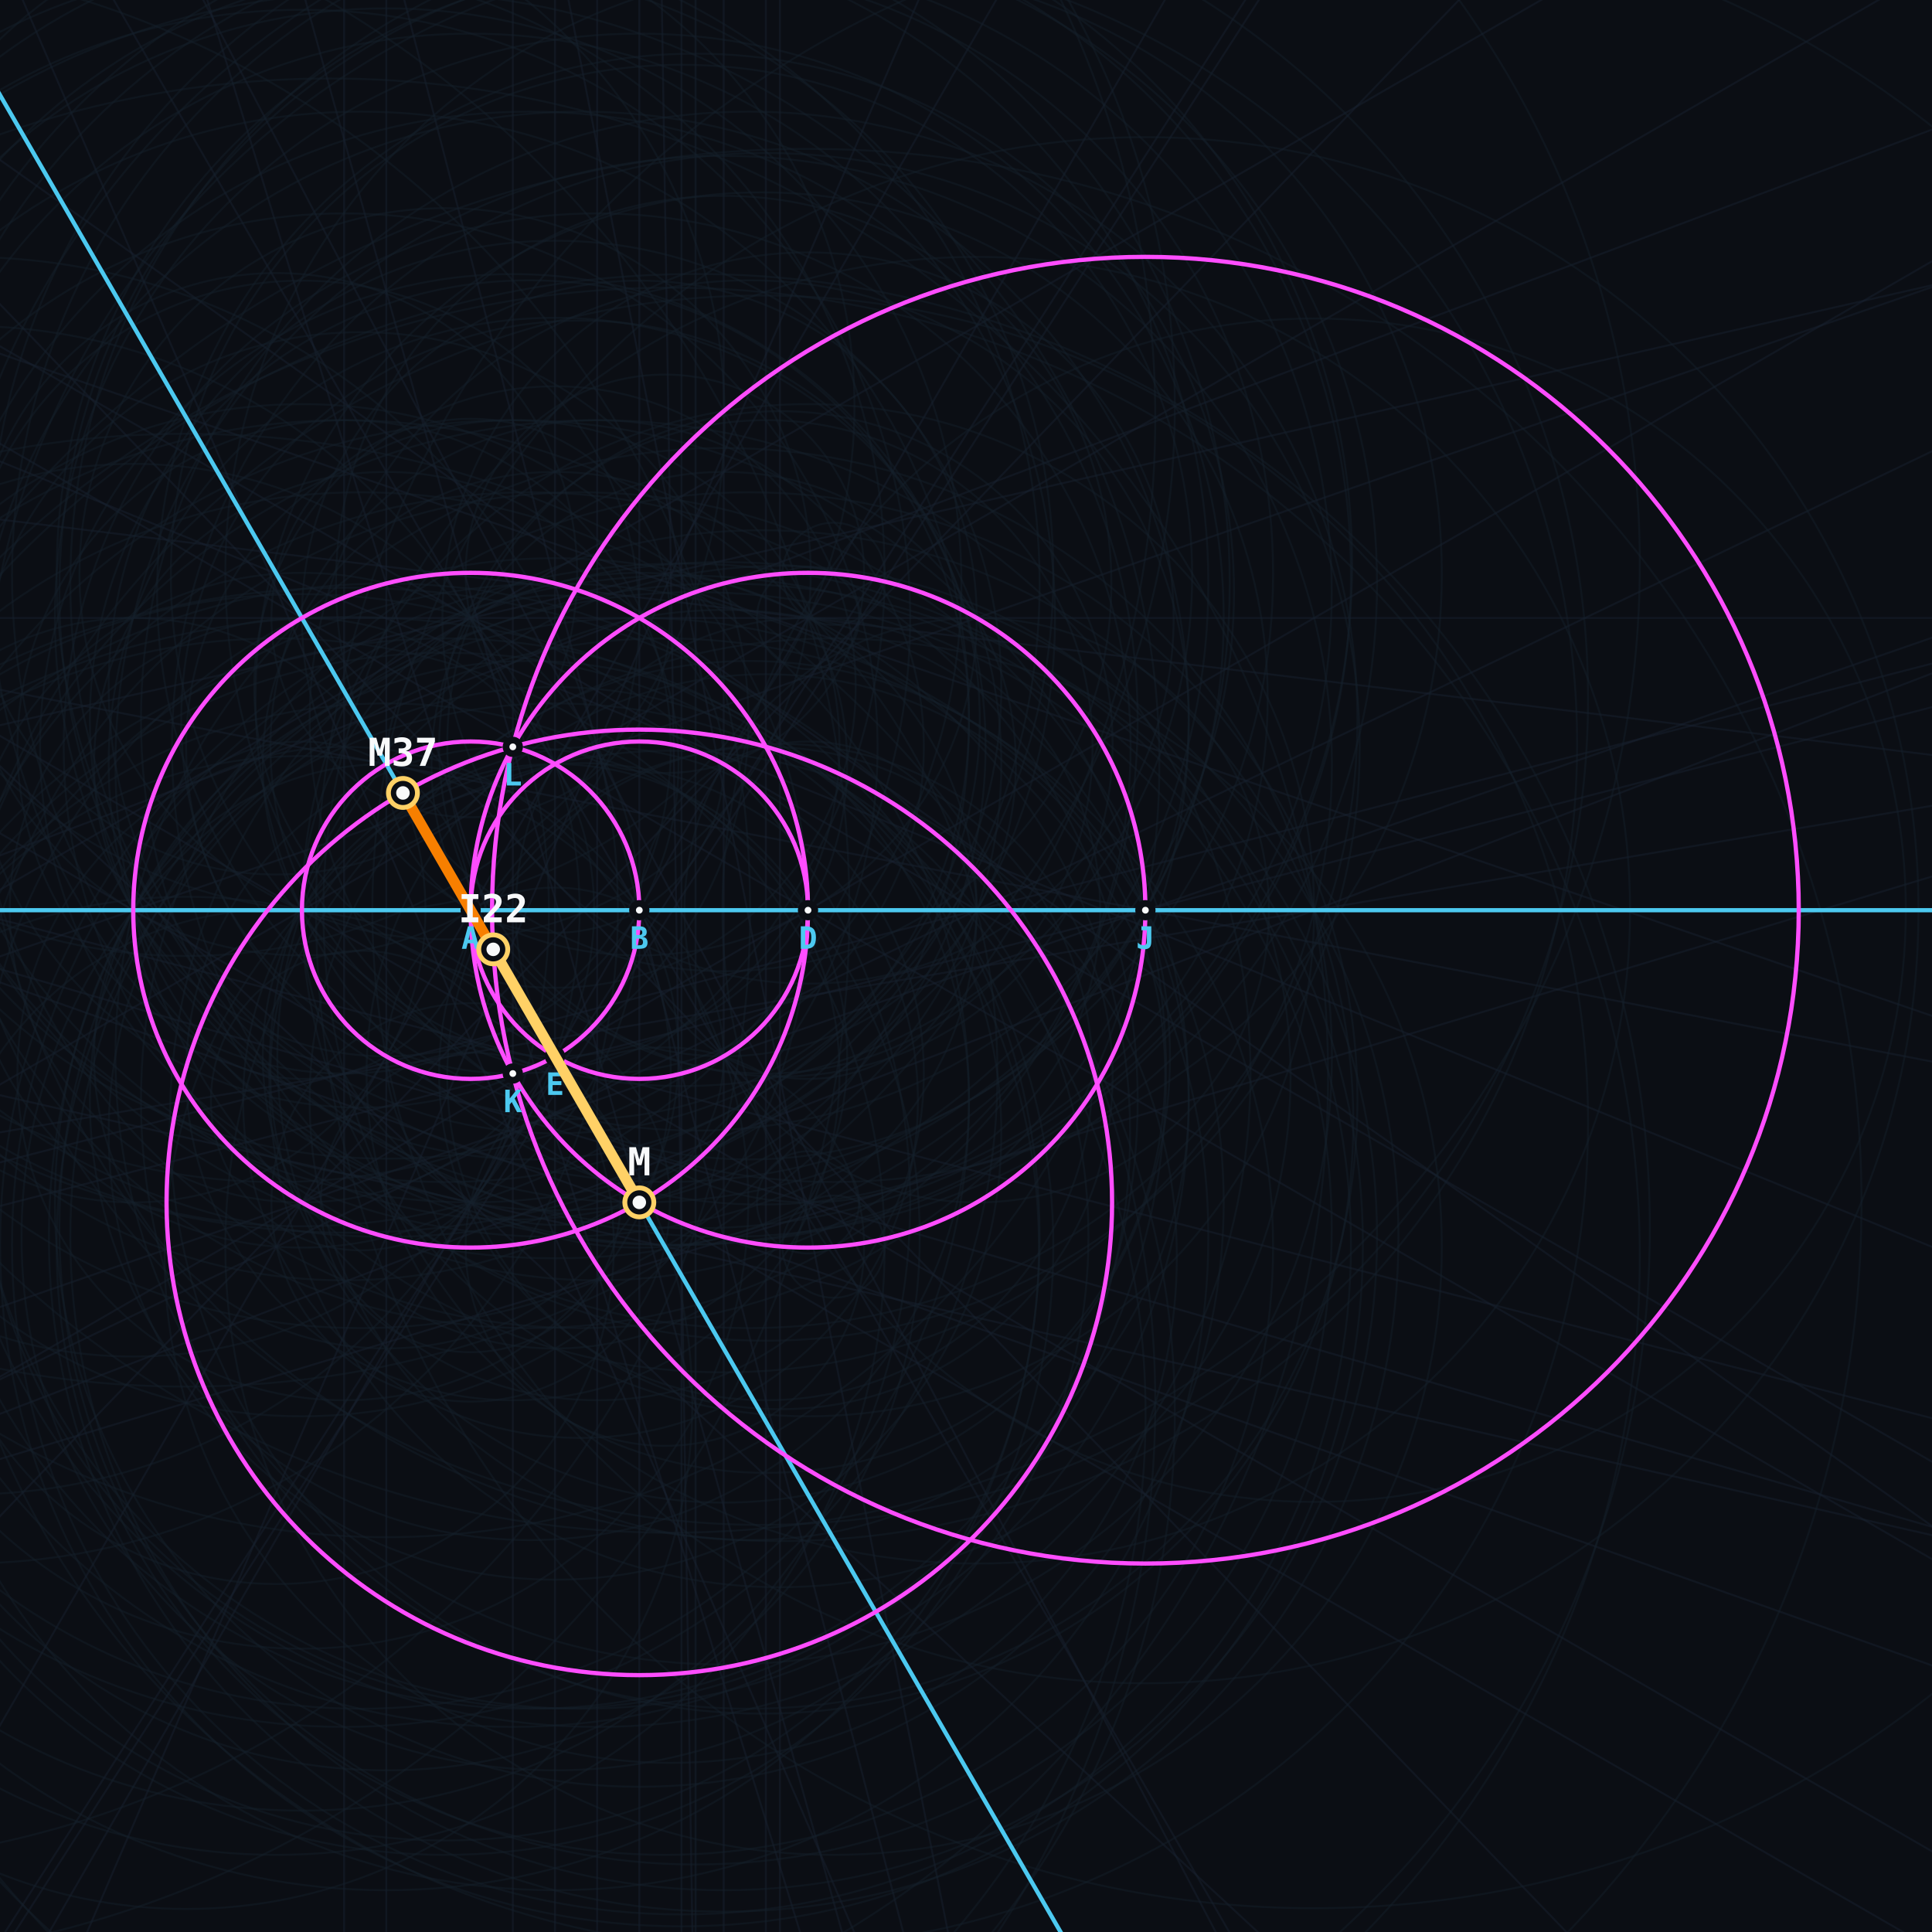
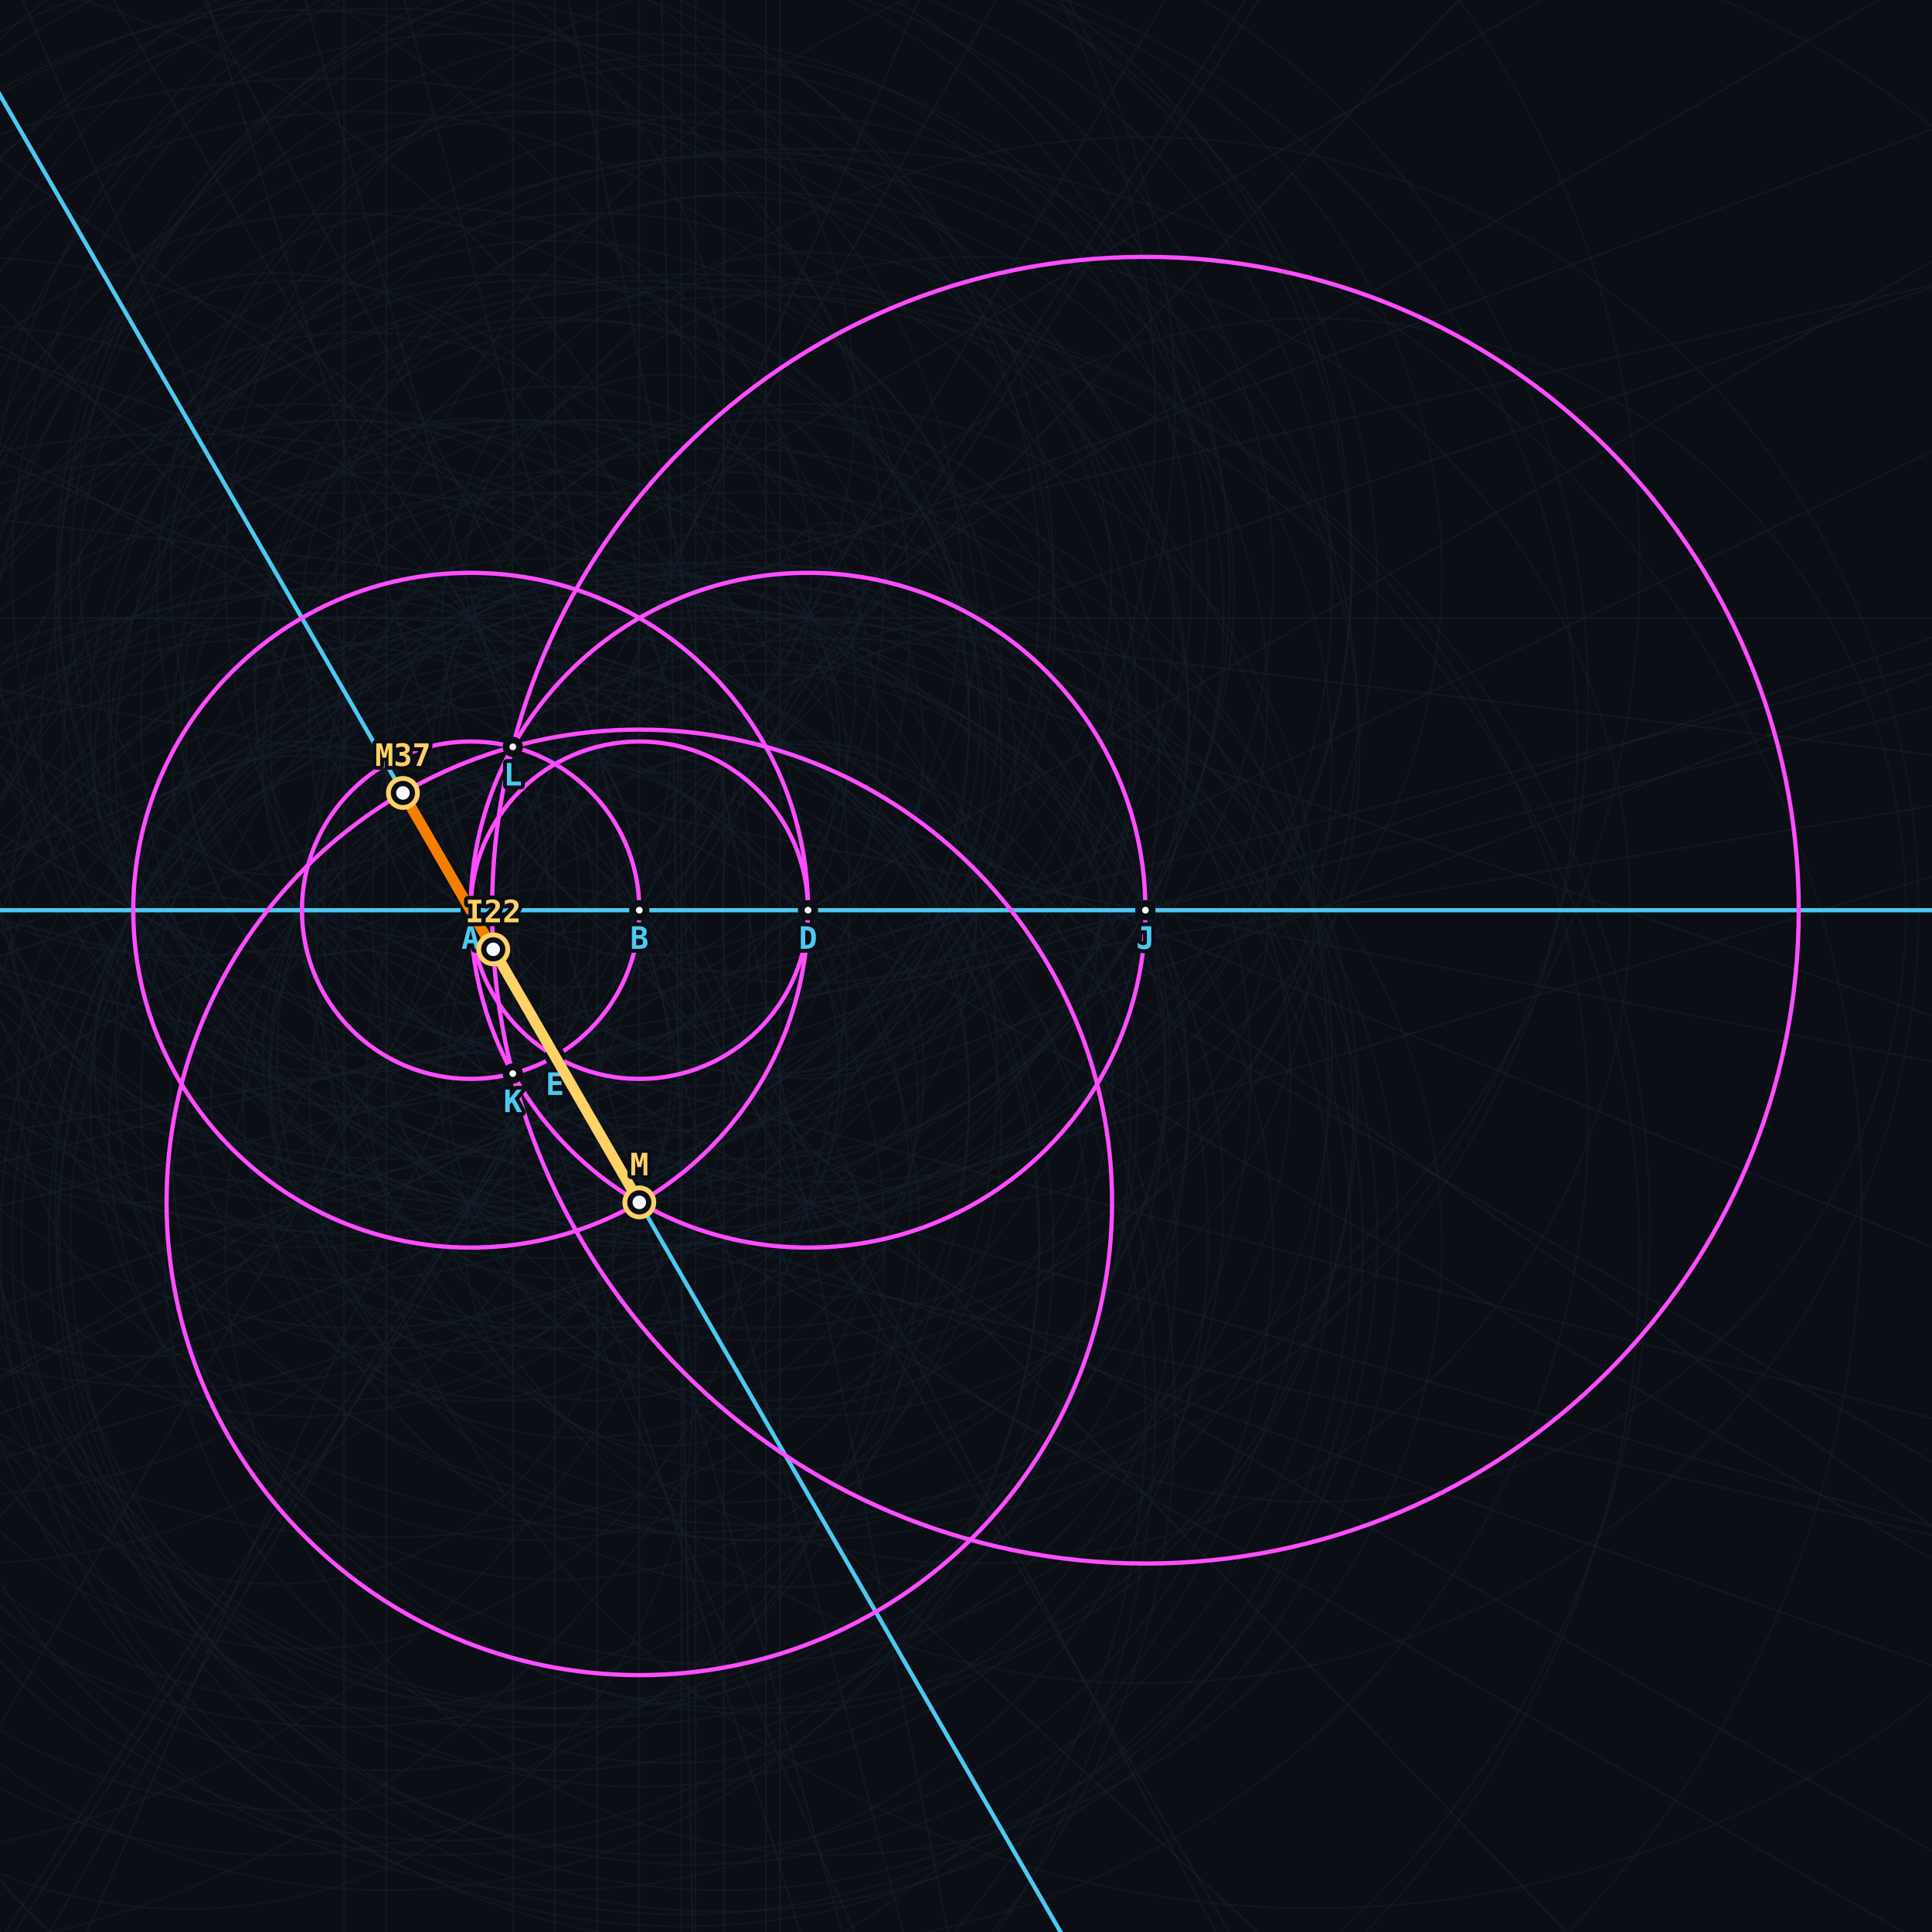
<svg xmlns="http://www.w3.org/2000/svg" viewBox="0 0 1000 1000" width="100%" height="100%" class="levels-svg">
  <defs>
    <clipPath id="sq-clip">
      <rect x="0" y="0" width="1000" height="1000" />
    </clipPath>
  </defs>
  <rect x="0" y="0" width="1000" height="1000" fill="#0b0e14" />
  <g clip-path="url(#sq-clip)">
    <line x1="-359.57" y1="1515.84" x2="890.43" y2="-649.22" stroke="#1a2332" stroke-width="1.0" stroke-opacity="0.45" />
    <line x1="934.08" y1="-573.61" x2="-315.92" y2="1591.46" stroke="#1a2332" stroke-width="1.0" stroke-opacity="0.45" />
    <line x1="934.08" y1="1515.84" x2="-315.92" y2="-649.22" stroke="#1a2332" stroke-width="1.0" stroke-opacity="0.45" />
    <line x1="-860.76" y1="-116.07" x2="1304.30" y2="1133.93" stroke="#1a2332" stroke-width="1.0" stroke-opacity="0.45" />
    <line x1="-860.76" y1="1058.31" x2="1304.30" y2="-191.69" stroke="#1a2332" stroke-width="1.0" stroke-opacity="0.45" />
    <line x1="1435.27" y1="-116.07" x2="-729.79" y2="1133.93" stroke="#1a2332" stroke-width="1.0" stroke-opacity="0.45" />
    <line x1="1435.27" y1="1058.31" x2="-729.79" y2="-191.69" stroke="#1a2332" stroke-width="1.0" stroke-opacity="0.45" />
    <line x1="287.26" y1="1721.12" x2="287.26" y2="-778.88" stroke="#1a2332" stroke-width="1.0" stroke-opacity="0.45" />
    <line x1="1359.25" y1="24.15" x2="-1003.03" y2="842.47" stroke="#1a2332" stroke-width="1.0" stroke-opacity="0.45" />
    <line x1="-948.08" y1="-116.07" x2="1216.98" y2="1133.93" stroke="#1a2332" stroke-width="1.0" stroke-opacity="0.45" />
    <line x1="199.94" y1="1721.12" x2="199.94" y2="-778.88" stroke="#1a2332" stroke-width="1.0" stroke-opacity="0.45" />
    <line x1="-831.08" y1="197.08" x2="1623.88" y2="669.54" stroke="#1a2332" stroke-width="1.0" stroke-opacity="0.45" />
    <line x1="1639.45" y1="200.89" x2="-781.16" y2="825.89" stroke="#1a2332" stroke-width="1.0" stroke-opacity="0.45" />
    <line x1="265.43" y1="1721.12" x2="265.43" y2="-778.88" stroke="#1a2332" stroke-width="1.0" stroke-opacity="0.45" />
    <line x1="-36.35" y1="-699.94" x2="632.69" y2="1708.87" stroke="#1a2332" stroke-width="1.0" stroke-opacity="0.45" />
    <line x1="330.91" y1="1721.12" x2="330.91" y2="-778.88" stroke="#1a2332" stroke-width="1.0" stroke-opacity="0.45" />
    <line x1="1493.60" y1="319.88" x2="-1006.40" y2="319.88" stroke="#1a2332" stroke-width="1.0" stroke-opacity="0.45" />
    <line x1="-601.29" y1="-467.41" x2="1132.15" y2="1334.03" stroke="#1a2332" stroke-width="1.0" stroke-opacity="0.45" />
    <line x1="1446.57" y1="175.38" x2="-915.71" y2="993.70" stroke="#1a2332" stroke-width="1.0" stroke-opacity="0.45" />
    <line x1="-601.29" y1="1409.65" x2="1132.15" y2="-391.80" stroke="#1a2332" stroke-width="1.0" stroke-opacity="0.45" />
    <line x1="-642.47" y1="-191.69" x2="1522.59" y2="1058.31" stroke="#1a2332" stroke-width="1.0" stroke-opacity="0.45" />
    <line x1="1552.14" y1="200.89" x2="-868.48" y2="825.89" stroke="#1a2332" stroke-width="1.0" stroke-opacity="0.45" />
    <line x1="178.11" y1="1721.12" x2="178.11" y2="-778.88" stroke="#1a2332" stroke-width="1.0" stroke-opacity="0.45" />
    <line x1="-261.42" y1="-634.81" x2="726.79" y2="1661.59" stroke="#1a2332" stroke-width="1.0" stroke-opacity="0.45" />
    <line x1="18.41" y1="-739.19" x2="643.41" y2="1681.42" stroke="#1a2332" stroke-width="1.0" stroke-opacity="0.45" />
    <line x1="374.57" y1="1721.12" x2="374.57" y2="-778.88" stroke="#1a2332" stroke-width="1.0" stroke-opacity="0.45" />
    <line x1="1450.79" y1="-102.30" x2="-889.50" y2="776.93" stroke="#1a2332" stroke-width="1.0" stroke-opacity="0.45" />
    <line x1="1512.66" y1="911.36" x2="-924.93" y2="356.24" stroke="#1a2332" stroke-width="1.0" stroke-opacity="0.45" />
    <line x1="1131.88" y1="1445.76" x2="-701.57" y2="-253.78" stroke="#1a2332" stroke-width="1.0" stroke-opacity="0.45" />
    <line x1="1512.66" y1="30.87" x2="-924.93" y2="586.00" stroke="#1a2332" stroke-width="1.0" stroke-opacity="0.45" />
    <line x1="1195.16" y1="-229.50" x2="-969.91" y2="1020.50" stroke="#1a2332" stroke-width="1.0" stroke-opacity="0.45" />
    <line x1="-1064.94" y1="200.89" x2="1355.67" y2="825.89" stroke="#1a2332" stroke-width="1.0" stroke-opacity="0.45" />
    <line x1="309.08" y1="1721.12" x2="309.08" y2="-778.88" stroke="#1a2332" stroke-width="1.0" stroke-opacity="0.45" />
    <line x1="748.62" y1="-634.81" x2="-239.59" y2="1661.59" stroke="#1a2332" stroke-width="1.0" stroke-opacity="0.45" />
    <line x1="-123.04" y1="-750.69" x2="610.24" y2="1639.35" stroke="#1a2332" stroke-width="1.0" stroke-opacity="0.45" />
    <line x1="1373.12" y1="797.08" x2="-942.80" y2="-144.48" stroke="#1a2332" stroke-width="1.0" stroke-opacity="0.45" />
    <line x1="1348.50" y1="66.17" x2="-904.97" y2="1148.70" stroke="#1a2332" stroke-width="1.0" stroke-opacity="0.45" />
    <line x1="-231.76" y1="-643.06" x2="928.63" y2="1571.32" stroke="#1a2332" stroke-width="1.0" stroke-opacity="0.45" />
    <line x1="396.40" y1="1721.12" x2="396.40" y2="-778.88" stroke="#1a2332" stroke-width="1.0" stroke-opacity="0.45" />
    <line x1="988.56" y1="-536.06" x2="-361.78" y2="1567.88" stroke="#1a2332" stroke-width="1.0" stroke-opacity="0.45" />
    <line x1="1565.12" y1="459.66" x2="-916.51" y2="157.20" stroke="#1a2332" stroke-width="1.0" stroke-opacity="0.45" />
    <line x1="1357.24" y1="893.42" x2="-1044.68" y2="200.05" stroke="#1a2332" stroke-width="1.0" stroke-opacity="0.45" />
    <line x1="-1051.34" y1="136.77" x2="1305.69" y2="970.11" stroke="#1a2332" stroke-width="1.0" stroke-opacity="0.45" />
    <line x1="360.02" y1="1721.12" x2="360.02" y2="-778.88" stroke="#1a2332" stroke-width="1.0" stroke-opacity="0.45" />
    <line x1="1410.67" y1="666.56" x2="-954.28" y2="-143.98" stroke="#1a2332" stroke-width="1.0" stroke-opacity="0.45" />
    <line x1="1418.55" y1="327.47" x2="-975.02" y2="1049.16" stroke="#1a2332" stroke-width="1.0" stroke-opacity="0.45" />
    <line x1="330.19" y1="-781.79" x2="369.72" y2="1717.90" stroke="#1a2332" stroke-width="1.0" stroke-opacity="0.45" />
    <line x1="352.74" y1="1721.12" x2="352.74" y2="-778.88" stroke="#1a2332" stroke-width="1.0" stroke-opacity="0.45" />
    <line x1="137.33" y1="-799.04" x2="619.09" y2="1654.10" stroke="#1a2332" stroke-width="1.0" stroke-opacity="0.45" />
    <line x1="403.68" y1="1721.12" x2="403.68" y2="-778.88" stroke="#1a2332" stroke-width="1.0" stroke-opacity="0.45" />
    <line x1="968.65" y1="-492.53" x2="-384.66" y2="1609.51" stroke="#1a2332" stroke-width="1.0" stroke-opacity="0.45" />
    <line x1="1307.88" y1="1007.58" x2="-733.37" y2="-435.80" stroke="#1a2332" stroke-width="1.0" stroke-opacity="0.45" />
    <line x1="-630.02" y1="973.27" x2="1704.39" y2="78.57" stroke="#1a2332" stroke-width="1.0" stroke-opacity="0.45" />
    <line x1="1658.02" y1="305.83" x2="-807.01" y2="722.50" stroke="#1a2332" stroke-width="1.0" stroke-opacity="0.45" />
    <circle cx="156.28" cy="471.12" r="87.32" fill="none" stroke="#161f2c" stroke-width="1.0" stroke-opacity="0.45" />
    <circle cx="287.26" cy="546.73" r="87.32" fill="none" stroke="#161f2c" stroke-width="1.0" stroke-opacity="0.45" />
    <circle cx="287.26" cy="395.50" r="87.32" fill="none" stroke="#161f2c" stroke-width="1.0" stroke-opacity="0.45" />
    <circle cx="330.91" cy="471.12" r="174.63" fill="none" stroke="#161f2c" stroke-width="1.0" stroke-opacity="0.45" />
    <circle cx="156.28" cy="471.12" r="174.63" fill="none" stroke="#161f2c" stroke-width="1.0" stroke-opacity="0.45" />
    <circle cx="418.23" cy="471.12" r="87.32" fill="none" stroke="#161f2c" stroke-width="1.0" stroke-opacity="0.45" />
    <circle cx="156.28" cy="471.12" r="261.95" fill="none" stroke="#161f2c" stroke-width="1.0" stroke-opacity="0.45" />
    <circle cx="418.23" cy="471.12" r="261.95" fill="none" stroke="#161f2c" stroke-width="1.0" stroke-opacity="0.45" />
    <circle cx="156.28" cy="471.12" r="151.24" fill="none" stroke="#161f2c" stroke-width="1.0" stroke-opacity="0.45" />
    <circle cx="287.26" cy="546.73" r="151.24" fill="none" stroke="#161f2c" stroke-width="1.0" stroke-opacity="0.45" />
    <circle cx="287.26" cy="395.50" r="151.24" fill="none" stroke="#161f2c" stroke-width="1.0" stroke-opacity="0.45" />
    <circle cx="418.23" cy="471.12" r="151.24" fill="none" stroke="#161f2c" stroke-width="1.0" stroke-opacity="0.45" />
    <circle cx="287.26" cy="395.50" r="231.02" fill="none" stroke="#161f2c" stroke-width="1.0" stroke-opacity="0.45" />
    <circle cx="68.97" cy="471.12" r="231.02" fill="none" stroke="#161f2c" stroke-width="1.0" stroke-opacity="0.45" />
    <circle cx="68.97" cy="471.12" r="151.24" fill="none" stroke="#161f2c" stroke-width="1.0" stroke-opacity="0.45" />
    <circle cx="199.94" cy="546.73" r="151.24" fill="none" stroke="#161f2c" stroke-width="1.0" stroke-opacity="0.45" />
    <circle cx="199.94" cy="395.50" r="151.24" fill="none" stroke="#161f2c" stroke-width="1.0" stroke-opacity="0.45" />
    <circle cx="199.94" cy="395.50" r="400.13" fill="none" stroke="#161f2c" stroke-width="1.0" stroke-opacity="0.45" />
    <circle cx="592.86" cy="471.12" r="400.13" fill="none" stroke="#161f2c" stroke-width="1.0" stroke-opacity="0.45" />
    <circle cx="265.43" cy="555.66" r="338.17" fill="none" stroke="#161f2c" stroke-width="1.0" stroke-opacity="0.45" />
    <circle cx="265.43" cy="555.66" r="169.09" fill="none" stroke="#161f2c" stroke-width="1.0" stroke-opacity="0.45" />
    <circle cx="265.43" cy="386.57" r="169.09" fill="none" stroke="#161f2c" stroke-width="1.0" stroke-opacity="0.45" />
    <circle cx="265.43" cy="386.57" r="244.70" fill="none" stroke="#161f2c" stroke-width="1.0" stroke-opacity="0.45" />
    <circle cx="330.91" cy="622.35" r="302.47" fill="none" stroke="#161f2c" stroke-width="1.0" stroke-opacity="0.45" />
    <circle cx="330.91" cy="319.88" r="302.47" fill="none" stroke="#161f2c" stroke-width="1.0" stroke-opacity="0.45" />
    <circle cx="330.91" cy="319.88" r="174.63" fill="none" stroke="#161f2c" stroke-width="1.0" stroke-opacity="0.45" />
    <circle cx="156.28" cy="319.88" r="174.63" fill="none" stroke="#161f2c" stroke-width="1.0" stroke-opacity="0.45" />
    <circle cx="156.28" cy="319.88" r="314.82" fill="none" stroke="#161f2c" stroke-width="1.0" stroke-opacity="0.45" />
    <circle cx="374.57" cy="546.73" r="314.82" fill="none" stroke="#161f2c" stroke-width="1.0" stroke-opacity="0.45" />
    <circle cx="374.57" cy="546.73" r="231.02" fill="none" stroke="#161f2c" stroke-width="1.0" stroke-opacity="0.45" />
    <circle cx="156.28" cy="622.35" r="231.02" fill="none" stroke="#161f2c" stroke-width="1.0" stroke-opacity="0.45" />
    <circle cx="156.28" cy="622.35" r="314.82" fill="none" stroke="#161f2c" stroke-width="1.0" stroke-opacity="0.45" />
    <circle cx="374.57" cy="395.50" r="314.82" fill="none" stroke="#161f2c" stroke-width="1.0" stroke-opacity="0.45" />
    <circle cx="374.57" cy="395.50" r="151.24" fill="none" stroke="#161f2c" stroke-width="1.0" stroke-opacity="0.45" />
    <circle cx="505.55" cy="471.12" r="151.24" fill="none" stroke="#161f2c" stroke-width="1.0" stroke-opacity="0.45" />
    <circle cx="505.55" cy="471.12" r="338.17" fill="none" stroke="#161f2c" stroke-width="1.0" stroke-opacity="0.45" />
    <circle cx="178.11" cy="555.66" r="338.17" fill="none" stroke="#161f2c" stroke-width="1.0" stroke-opacity="0.45" />
    <circle cx="178.11" cy="555.66" r="169.09" fill="none" stroke="#161f2c" stroke-width="1.0" stroke-opacity="0.45" />
    <circle cx="178.11" cy="386.57" r="169.09" fill="none" stroke="#161f2c" stroke-width="1.0" stroke-opacity="0.45" />
    <circle cx="178.11" cy="386.57" r="276.12" fill="none" stroke="#161f2c" stroke-width="1.0" stroke-opacity="0.45" />
    <circle cx="287.26" cy="640.20" r="276.12" fill="none" stroke="#161f2c" stroke-width="1.0" stroke-opacity="0.45" />
    <circle cx="287.26" cy="640.20" r="338.17" fill="none" stroke="#161f2c" stroke-width="1.0" stroke-opacity="0.45" />
    <circle cx="287.26" cy="302.03" r="338.17" fill="none" stroke="#161f2c" stroke-width="1.0" stroke-opacity="0.45" />
    <circle cx="287.26" cy="302.03" r="349.26" fill="none" stroke="#161f2c" stroke-width="1.0" stroke-opacity="0.45" />
    <circle cx="374.57" cy="640.20" r="349.26" fill="none" stroke="#161f2c" stroke-width="1.0" stroke-opacity="0.45" />
    <circle cx="374.57" cy="640.20" r="338.17" fill="none" stroke="#161f2c" stroke-width="1.0" stroke-opacity="0.45" />
    <circle cx="374.57" cy="302.03" r="338.17" fill="none" stroke="#161f2c" stroke-width="1.0" stroke-opacity="0.45" />
    <circle cx="374.57" cy="302.03" r="200.67" fill="none" stroke="#161f2c" stroke-width="1.0" stroke-opacity="0.45" />
    <circle cx="186.72" cy="372.60" r="200.67" fill="none" stroke="#161f2c" stroke-width="1.0" stroke-opacity="0.45" />
    <circle cx="186.72" cy="372.60" r="314.82" fill="none" stroke="#161f2c" stroke-width="1.0" stroke-opacity="0.45" />
    <circle cx="344.13" cy="645.25" r="314.82" fill="none" stroke="#161f2c" stroke-width="1.0" stroke-opacity="0.45" />
    <circle cx="344.13" cy="645.25" r="103.11" fill="none" stroke="#161f2c" stroke-width="1.0" stroke-opacity="0.45" />
    <circle cx="243.60" cy="622.35" r="103.11" fill="none" stroke="#161f2c" stroke-width="1.0" stroke-opacity="0.45" />
    <circle cx="243.60" cy="622.35" r="77.55" fill="none" stroke="#161f2c" stroke-width="1.0" stroke-opacity="0.45" />
    <circle cx="186.72" cy="569.63" r="77.55" fill="none" stroke="#161f2c" stroke-width="1.0" stroke-opacity="0.45" />
    <circle cx="186.72" cy="569.63" r="314.82" fill="none" stroke="#161f2c" stroke-width="1.0" stroke-opacity="0.45" />
    <circle cx="344.13" cy="296.99" r="314.82" fill="none" stroke="#161f2c" stroke-width="1.0" stroke-opacity="0.45" />
    <circle cx="344.13" cy="296.99" r="103.11" fill="none" stroke="#161f2c" stroke-width="1.0" stroke-opacity="0.45" />
    <circle cx="243.60" cy="319.88" r="103.11" fill="none" stroke="#161f2c" stroke-width="1.0" stroke-opacity="0.45" />
    <circle cx="243.60" cy="319.88" r="302.47" fill="none" stroke="#161f2c" stroke-width="1.0" stroke-opacity="0.45" />
    <circle cx="-18.35" cy="471.12" r="302.47" fill="none" stroke="#161f2c" stroke-width="1.0" stroke-opacity="0.45" />
    <circle cx="-18.35" cy="471.12" r="338.17" fill="none" stroke="#161f2c" stroke-width="1.0" stroke-opacity="0.45" />
    <circle cx="309.08" cy="555.66" r="338.17" fill="none" stroke="#161f2c" stroke-width="1.0" stroke-opacity="0.45" />
    <circle cx="309.08" cy="555.66" r="169.09" fill="none" stroke="#161f2c" stroke-width="1.0" stroke-opacity="0.45" />
    <circle cx="309.08" cy="386.57" r="169.09" fill="none" stroke="#161f2c" stroke-width="1.0" stroke-opacity="0.45" />
    <circle cx="309.08" cy="386.57" r="276.12" fill="none" stroke="#161f2c" stroke-width="1.0" stroke-opacity="0.45" />
    <circle cx="199.94" cy="640.20" r="276.12" fill="none" stroke="#161f2c" stroke-width="1.0" stroke-opacity="0.45" />
    <circle cx="199.94" cy="640.20" r="338.17" fill="none" stroke="#161f2c" stroke-width="1.0" stroke-opacity="0.45" />
    <circle cx="199.94" cy="302.03" r="338.17" fill="none" stroke="#161f2c" stroke-width="1.0" stroke-opacity="0.45" />
    <circle cx="199.94" cy="302.03" r="297.69" fill="none" stroke="#161f2c" stroke-width="1.0" stroke-opacity="0.45" />
    <circle cx="287.26" cy="586.62" r="297.69" fill="none" stroke="#161f2c" stroke-width="1.0" stroke-opacity="0.45" />
    <circle cx="287.26" cy="586.62" r="231.02" fill="none" stroke="#161f2c" stroke-width="1.0" stroke-opacity="0.45" />
    <circle cx="287.26" cy="355.61" r="231.02" fill="none" stroke="#161f2c" stroke-width="1.0" stroke-opacity="0.45" />
    <circle cx="287.26" cy="355.61" r="155.65" fill="none" stroke="#161f2c" stroke-width="1.0" stroke-opacity="0.45" />
    <circle cx="143.06" cy="296.99" r="155.65" fill="none" stroke="#161f2c" stroke-width="1.0" stroke-opacity="0.45" />
    <circle cx="143.06" cy="296.99" r="314.82" fill="none" stroke="#161f2c" stroke-width="1.0" stroke-opacity="0.45" />
    <circle cx="300.47" cy="569.63" r="314.82" fill="none" stroke="#161f2c" stroke-width="1.0" stroke-opacity="0.45" />
    <circle cx="300.47" cy="569.63" r="174.63" fill="none" stroke="#161f2c" stroke-width="1.0" stroke-opacity="0.45" />
    <circle cx="143.06" cy="645.25" r="174.63" fill="none" stroke="#161f2c" stroke-width="1.0" stroke-opacity="0.45" />
    <circle cx="143.06" cy="645.25" r="314.82" fill="none" stroke="#161f2c" stroke-width="1.0" stroke-opacity="0.45" />
    <circle cx="300.47" cy="372.60" r="314.82" fill="none" stroke="#161f2c" stroke-width="1.0" stroke-opacity="0.45" />
    <circle cx="300.47" cy="372.60" r="206.67" fill="none" stroke="#161f2c" stroke-width="1.0" stroke-opacity="0.45" />
    <circle cx="396.40" cy="555.66" r="206.67" fill="none" stroke="#161f2c" stroke-width="1.0" stroke-opacity="0.45" />
    <circle cx="396.40" cy="555.66" r="169.09" fill="none" stroke="#161f2c" stroke-width="1.0" stroke-opacity="0.45" />
    <circle cx="396.40" cy="386.57" r="169.09" fill="none" stroke="#161f2c" stroke-width="1.0" stroke-opacity="0.45" />
    <circle cx="396.40" cy="386.57" r="307.37" fill="none" stroke="#161f2c" stroke-width="1.0" stroke-opacity="0.45" />
    <circle cx="230.38" cy="645.25" r="307.37" fill="none" stroke="#161f2c" stroke-width="1.0" stroke-opacity="0.45" />
    <circle cx="230.38" cy="645.25" r="314.82" fill="none" stroke="#161f2c" stroke-width="1.0" stroke-opacity="0.45" />
    <circle cx="387.79" cy="372.60" r="314.82" fill="none" stroke="#161f2c" stroke-width="1.0" stroke-opacity="0.45" />
    <circle cx="387.79" cy="372.60" r="227.51" fill="none" stroke="#161f2c" stroke-width="1.0" stroke-opacity="0.45" />
    <circle cx="274.04" cy="569.63" r="227.51" fill="none" stroke="#161f2c" stroke-width="1.0" stroke-opacity="0.45" />
    <circle cx="274.04" cy="569.63" r="314.82" fill="none" stroke="#161f2c" stroke-width="1.0" stroke-opacity="0.45" />
    <circle cx="431.45" cy="296.99" r="314.82" fill="none" stroke="#161f2c" stroke-width="1.0" stroke-opacity="0.45" />
    <circle cx="431.45" cy="296.99" r="26.44" fill="none" stroke="#161f2c" stroke-width="1.0" stroke-opacity="0.45" />
    <circle cx="418.23" cy="319.88" r="26.44" fill="none" stroke="#161f2c" stroke-width="1.0" stroke-opacity="0.45" />
    <circle cx="418.23" cy="319.88" r="189.24" fill="none" stroke="#161f2c" stroke-width="1.0" stroke-opacity="0.45" />
    <circle cx="230.38" cy="296.99" r="189.24" fill="none" stroke="#161f2c" stroke-width="1.0" stroke-opacity="0.45" />
    <circle cx="230.38" cy="296.99" r="314.82" fill="none" stroke="#161f2c" stroke-width="1.0" stroke-opacity="0.45" />
    <circle cx="387.79" cy="569.63" r="314.82" fill="none" stroke="#161f2c" stroke-width="1.0" stroke-opacity="0.45" />
    <circle cx="387.79" cy="569.63" r="227.51" fill="none" stroke="#161f2c" stroke-width="1.0" stroke-opacity="0.45" />
    <circle cx="274.04" cy="372.60" r="227.51" fill="none" stroke="#161f2c" stroke-width="1.0" stroke-opacity="0.45" />
    <circle cx="274.04" cy="372.60" r="314.82" fill="none" stroke="#161f2c" stroke-width="1.0" stroke-opacity="0.45" />
    <circle cx="431.45" cy="645.25" r="314.82" fill="none" stroke="#161f2c" stroke-width="1.0" stroke-opacity="0.45" />
    <circle cx="431.45" cy="645.25" r="26.44" fill="none" stroke="#161f2c" stroke-width="1.0" stroke-opacity="0.45" />
    <circle cx="418.23" cy="622.35" r="26.44" fill="none" stroke="#161f2c" stroke-width="1.0" stroke-opacity="0.45" />
    <circle cx="418.23" cy="622.35" r="545.29" fill="none" stroke="#161f2c" stroke-width="1.0" stroke-opacity="0.45" />
    <circle cx="-105.67" cy="471.12" r="545.29" fill="none" stroke="#161f2c" stroke-width="1.0" stroke-opacity="0.45" />
    <circle cx="-105.67" cy="471.12" r="493.93" fill="none" stroke="#161f2c" stroke-width="1.0" stroke-opacity="0.45" />
    <circle cx="360.02" cy="635.76" r="493.93" fill="none" stroke="#161f2c" stroke-width="1.0" stroke-opacity="0.45" />
    <circle cx="360.02" cy="635.76" r="329.29" fill="none" stroke="#161f2c" stroke-width="1.0" stroke-opacity="0.45" />
    <circle cx="360.02" cy="306.47" r="329.29" fill="none" stroke="#161f2c" stroke-width="1.0" stroke-opacity="0.45" />
    <circle cx="360.02" cy="306.47" r="278.70" fill="none" stroke="#161f2c" stroke-width="1.0" stroke-opacity="0.45" />
    <circle cx="96.37" cy="216.11" r="278.70" fill="none" stroke="#161f2c" stroke-width="1.0" stroke-opacity="0.45" />
    <circle cx="96.37" cy="216.11" r="501.59" fill="none" stroke="#161f2c" stroke-width="1.0" stroke-opacity="0.45" />
    <circle cx="347.17" cy="650.50" r="501.59" fill="none" stroke="#161f2c" stroke-width="1.0" stroke-opacity="0.45" />
    <circle cx="347.17" cy="650.50" r="261.95" fill="none" stroke="#161f2c" stroke-width="1.0" stroke-opacity="0.45" />
    <circle cx="96.37" cy="726.12" r="261.95" fill="none" stroke="#161f2c" stroke-width="1.0" stroke-opacity="0.45" />
    <circle cx="96.37" cy="726.12" r="501.59" fill="none" stroke="#161f2c" stroke-width="1.0" stroke-opacity="0.45" />
    <circle cx="347.17" cy="291.73" r="501.59" fill="none" stroke="#161f2c" stroke-width="1.0" stroke-opacity="0.45" />
    <circle cx="347.17" cy="291.73" r="352.69" fill="none" stroke="#161f2c" stroke-width="1.0" stroke-opacity="0.45" />
    <circle cx="352.74" cy="644.38" r="352.69" fill="none" stroke="#161f2c" stroke-width="1.0" stroke-opacity="0.45" />
    <circle cx="352.74" cy="644.38" r="346.52" fill="none" stroke="#161f2c" stroke-width="1.0" stroke-opacity="0.45" />
    <circle cx="352.74" cy="297.85" r="346.52" fill="none" stroke="#161f2c" stroke-width="1.0" stroke-opacity="0.45" />
    <circle cx="352.74" cy="297.85" r="264.31" fill="none" stroke="#161f2c" stroke-width="1.0" stroke-opacity="0.45" />
    <circle cx="403.68" cy="557.21" r="264.31" fill="none" stroke="#161f2c" stroke-width="1.0" stroke-opacity="0.45" />
    <circle cx="403.68" cy="557.21" r="172.19" fill="none" stroke="#161f2c" stroke-width="1.0" stroke-opacity="0.45" />
    <circle cx="403.68" cy="385.02" r="172.19" fill="none" stroke="#161f2c" stroke-width="1.0" stroke-opacity="0.45" />
    <circle cx="403.68" cy="385.02" r="412.62" fill="none" stroke="#161f2c" stroke-width="1.0" stroke-opacity="0.45" />
    <circle cx="180.32" cy="731.96" r="412.62" fill="none" stroke="#161f2c" stroke-width="1.0" stroke-opacity="0.45" />
    <circle cx="180.32" cy="731.96" r="427.76" fill="none" stroke="#161f2c" stroke-width="1.0" stroke-opacity="0.45" />
    <circle cx="394.20" cy="361.51" r="427.76" fill="none" stroke="#161f2c" stroke-width="1.0" stroke-opacity="0.45" />
    <circle cx="394.20" cy="361.51" r="261.95" fill="none" stroke="#161f2c" stroke-width="1.0" stroke-opacity="0.45" />
    <circle cx="180.32" cy="210.27" r="261.95" fill="none" stroke="#161f2c" stroke-width="1.0" stroke-opacity="0.45" />
    <circle cx="180.32" cy="210.27" r="427.76" fill="none" stroke="#161f2c" stroke-width="1.0" stroke-opacity="0.45" />
    <circle cx="394.20" cy="580.72" r="427.76" fill="none" stroke="#161f2c" stroke-width="1.0" stroke-opacity="0.45" />
    <circle cx="394.20" cy="580.72" r="306.27" fill="none" stroke="#161f2c" stroke-width="1.0" stroke-opacity="0.45" />
    <circle cx="680.18" cy="471.12" r="306.27" fill="none" stroke="#161f2c" stroke-width="1.0" stroke-opacity="0.45" />
    <circle cx="680.18" cy="471.12" r="516.57" fill="none" stroke="#161f2c" stroke-width="1.0" stroke-opacity="0.45" />
    <circle cx="170.83" cy="557.21" r="516.57" fill="none" stroke="#161f2c" stroke-width="1.0" stroke-opacity="0.45" />
    <line x1="-962.74" y1="471.12" x2="1537.26" y2="471.12" stroke="#4cc9f0" stroke-width="2.2" stroke-linecap="round" />
    <line x1="-359.57" y1="-573.61" x2="890.43" y2="1591.46" stroke="#4cc9f0" stroke-width="2.2" stroke-linecap="round" />
    <circle cx="243.60" cy="471.12" r="87.32" fill="none" stroke="#ff4dff" stroke-width="2.2" />
    <circle cx="330.91" cy="471.12" r="87.32" fill="none" stroke="#ff4dff" stroke-width="2.2" />
    <circle cx="243.60" cy="471.12" r="174.63" fill="none" stroke="#ff4dff" stroke-width="2.2" />
    <circle cx="418.23" cy="471.12" r="174.63" fill="none" stroke="#ff4dff" stroke-width="2.2" />
    <circle cx="592.86" cy="471.12" r="338.17" fill="none" stroke="#ff4dff" stroke-width="2.2" />
    <circle cx="330.91" cy="622.35" r="244.70" fill="none" stroke="#ff4dff" stroke-width="2.2" />
    <circle class="geom-point" cx="243.60" cy="471.12" r="3.5" data-base-r="3.5" fill="#f8f9fa" stroke="#0b0e14" stroke-width="3.5" />
-     <text class="geom-label" x="243.60" y="491.12" data-anchor-x="243.60" data-anchor-y="471.12" data-offset-y="20" data-base-font="16" fill="#4cc9f0" font-family="monospace" font-size="16" font-weight="bold" text-anchor="middle">A</text>
+     <text class="geom-label" x="243.60" y="491.12" data-anchor-x="243.60" data-anchor-y="471.12" data-offset-y="20" data-base-font="16" fill="#4cc9f0" stroke="#0b0e14" stroke-width="4" stroke-linejoin="round" paint-order="stroke fill" font-family="monospace" font-size="16" font-weight="bold" text-anchor="middle">A</text>
    <circle class="geom-point" cx="330.91" cy="471.12" r="3.5" data-base-r="3.5" fill="#f8f9fa" stroke="#0b0e14" stroke-width="3.5" />
-     <text class="geom-label" x="330.91" y="491.12" data-anchor-x="330.91" data-anchor-y="471.12" data-offset-y="20" data-base-font="16" fill="#4cc9f0" font-family="monospace" font-size="16" font-weight="bold" text-anchor="middle">B</text>
+     <text class="geom-label" x="330.91" y="491.12" data-anchor-x="330.91" data-anchor-y="471.12" data-offset-y="20" data-base-font="16" fill="#4cc9f0" stroke="#0b0e14" stroke-width="4" stroke-linejoin="round" paint-order="stroke fill" font-family="monospace" font-size="16" font-weight="bold" text-anchor="middle">B</text>
    <circle class="geom-point" cx="418.23" cy="471.12" r="3.5" data-base-r="3.5" fill="#f8f9fa" stroke="#0b0e14" stroke-width="3.5" />
-     <text class="geom-label" x="418.23" y="491.12" data-anchor-x="418.23" data-anchor-y="471.12" data-offset-y="20" data-base-font="16" fill="#4cc9f0" font-family="monospace" font-size="16" font-weight="bold" text-anchor="middle">D</text>
+     <text class="geom-label" x="418.23" y="491.12" data-anchor-x="418.23" data-anchor-y="471.12" data-offset-y="20" data-base-font="16" fill="#4cc9f0" stroke="#0b0e14" stroke-width="4" stroke-linejoin="round" paint-order="stroke fill" font-family="monospace" font-size="16" font-weight="bold" text-anchor="middle">D</text>
    <circle class="geom-point" cx="287.26" cy="546.73" r="3.5" data-base-r="3.5" fill="#f8f9fa" stroke="#0b0e14" stroke-width="3.5" />
-     <text class="geom-label" x="287.26" y="566.73" data-anchor-x="287.26" data-anchor-y="546.73" data-offset-y="20" data-base-font="16" fill="#4cc9f0" font-family="monospace" font-size="16" font-weight="bold" text-anchor="middle">E</text>
+     <text class="geom-label" x="287.26" y="566.73" data-anchor-x="287.26" data-anchor-y="546.73" data-offset-y="20" data-base-font="16" fill="#4cc9f0" stroke="#0b0e14" stroke-width="4" stroke-linejoin="round" paint-order="stroke fill" font-family="monospace" font-size="16" font-weight="bold" text-anchor="middle">E</text>
    <circle class="geom-point" cx="592.86" cy="471.12" r="3.5" data-base-r="3.5" fill="#f8f9fa" stroke="#0b0e14" stroke-width="3.5" />
-     <text class="geom-label" x="592.86" y="491.12" data-anchor-x="592.86" data-anchor-y="471.12" data-offset-y="20" data-base-font="16" fill="#4cc9f0" font-family="monospace" font-size="16" font-weight="bold" text-anchor="middle">J</text>
+     <text class="geom-label" x="592.86" y="491.12" data-anchor-x="592.86" data-anchor-y="471.12" data-offset-y="20" data-base-font="16" fill="#4cc9f0" stroke="#0b0e14" stroke-width="4" stroke-linejoin="round" paint-order="stroke fill" font-family="monospace" font-size="16" font-weight="bold" text-anchor="middle">J</text>
    <circle class="geom-point" cx="265.43" cy="555.66" r="3.5" data-base-r="3.5" fill="#f8f9fa" stroke="#0b0e14" stroke-width="3.5" />
-     <text class="geom-label" x="265.43" y="575.66" data-anchor-x="265.43" data-anchor-y="555.66" data-offset-y="20" data-base-font="16" fill="#4cc9f0" font-family="monospace" font-size="16" font-weight="bold" text-anchor="middle">K</text>
+     <text class="geom-label" x="265.43" y="575.66" data-anchor-x="265.43" data-anchor-y="555.66" data-offset-y="20" data-base-font="16" fill="#4cc9f0" stroke="#0b0e14" stroke-width="4" stroke-linejoin="round" paint-order="stroke fill" font-family="monospace" font-size="16" font-weight="bold" text-anchor="middle">K</text>
    <circle class="geom-point" cx="265.43" cy="386.57" r="3.5" data-base-r="3.5" fill="#f8f9fa" stroke="#0b0e14" stroke-width="3.5" />
-     <text class="geom-label" x="265.43" y="406.57" data-anchor-x="265.43" data-anchor-y="386.57" data-offset-y="20" data-base-font="16" fill="#4cc9f0" font-family="monospace" font-size="16" font-weight="bold" text-anchor="middle">L</text>
+     <text class="geom-label" x="265.43" y="406.57" data-anchor-x="265.43" data-anchor-y="386.57" data-offset-y="20" data-base-font="16" fill="#4cc9f0" stroke="#0b0e14" stroke-width="4" stroke-linejoin="round" paint-order="stroke fill" font-family="monospace" font-size="16" font-weight="bold" text-anchor="middle">L</text>
    <line x1="208.56" y1="410.43" x2="255.30" y2="491.38" stroke="#f77f00" stroke-width="5.5" stroke-linecap="round" />
    <line x1="255.30" y1="491.38" x2="330.91" y2="622.35" stroke="#ffd166" stroke-width="5.5" stroke-linecap="round" />
    <circle class="geom-point" cx="208.56" cy="410.43" r="7.5" data-base-r="7.5" fill="#0b0e14" stroke="#ffd166" stroke-width="2.5" />
    <circle class="geom-point" cx="208.56" cy="410.43" r="3.5" data-base-r="3.5" fill="#f8f9fa" stroke="none" />
-     <text class="geom-label" x="208.56" y="396.43" data-anchor-x="208.56" data-anchor-y="410.43" data-offset-y="-14" data-base-font="20" fill="#f8f9fa" font-family="monospace" font-size="20" font-weight="bold" text-anchor="middle">M37</text>
+     <text class="geom-label" x="208.56" y="396.43" data-anchor-x="208.56" data-anchor-y="410.43" data-offset-y="-14" data-base-font="16" fill="#ffd166" stroke="#0b0e14" stroke-width="4" stroke-linejoin="round" paint-order="stroke fill" font-family="monospace" font-size="16" font-weight="bold" text-anchor="middle">M37</text>
    <circle class="geom-point" cx="255.30" cy="491.38" r="7.5" data-base-r="7.5" fill="#0b0e14" stroke="#ffd166" stroke-width="2.5" />
    <circle class="geom-point" cx="255.30" cy="491.38" r="3.5" data-base-r="3.5" fill="#f8f9fa" stroke="none" />
-     <text class="geom-label" x="255.30" y="477.38" data-anchor-x="255.30" data-anchor-y="491.38" data-offset-y="-14" data-base-font="20" fill="#f8f9fa" font-family="monospace" font-size="20" font-weight="bold" text-anchor="middle">I22</text>
+     <text class="geom-label" x="255.30" y="477.38" data-anchor-x="255.30" data-anchor-y="491.38" data-offset-y="-14" data-base-font="16" fill="#ffd166" stroke="#0b0e14" stroke-width="4" stroke-linejoin="round" paint-order="stroke fill" font-family="monospace" font-size="16" font-weight="bold" text-anchor="middle">I22</text>
    <circle class="geom-point" cx="330.91" cy="622.35" r="7.5" data-base-r="7.5" fill="#0b0e14" stroke="#ffd166" stroke-width="2.5" />
    <circle class="geom-point" cx="330.91" cy="622.35" r="3.5" data-base-r="3.5" fill="#f8f9fa" stroke="none" />
-     <text class="geom-label" x="330.91" y="608.35" data-anchor-x="330.91" data-anchor-y="622.35" data-offset-y="-14" data-base-font="20" fill="#f8f9fa" font-family="monospace" font-size="20" font-weight="bold" text-anchor="middle">M</text>
+     <text class="geom-label" x="330.91" y="608.35" data-anchor-x="330.91" data-anchor-y="622.35" data-offset-y="-14" data-base-font="16" fill="#ffd166" stroke="#0b0e14" stroke-width="4" stroke-linejoin="round" paint-order="stroke fill" font-family="monospace" font-size="16" font-weight="bold" text-anchor="middle">M</text>
  </g>
</svg>
